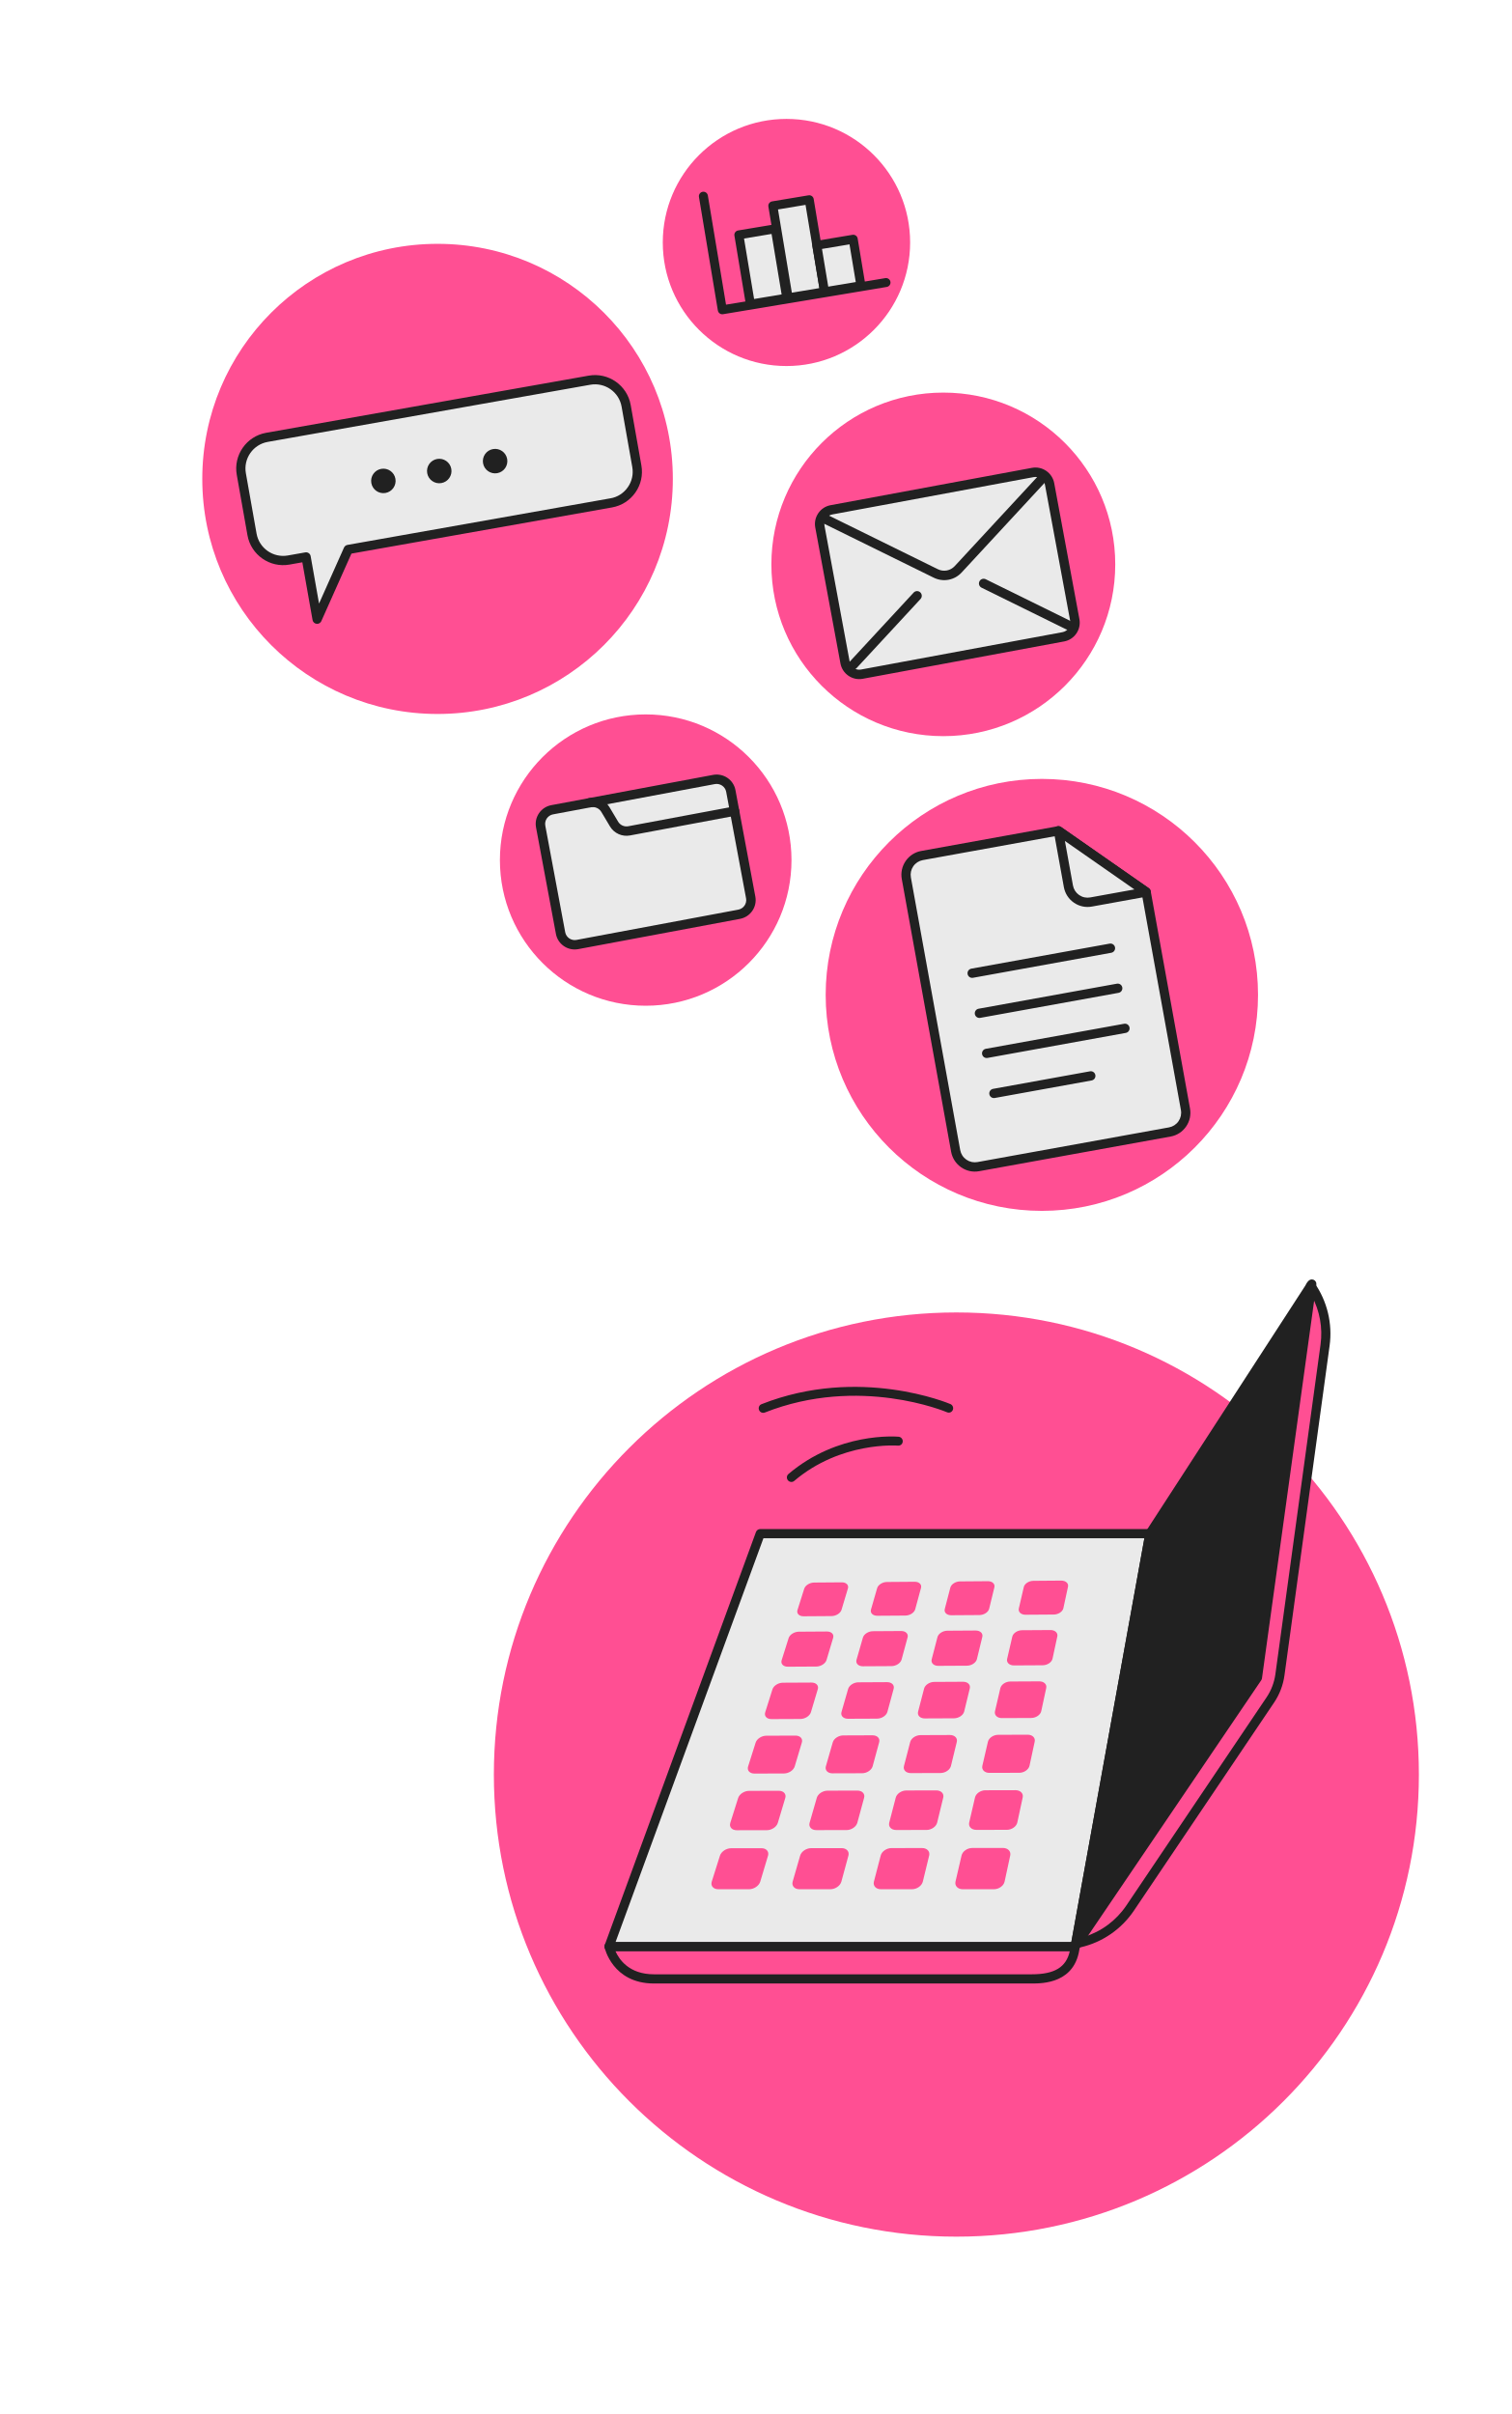
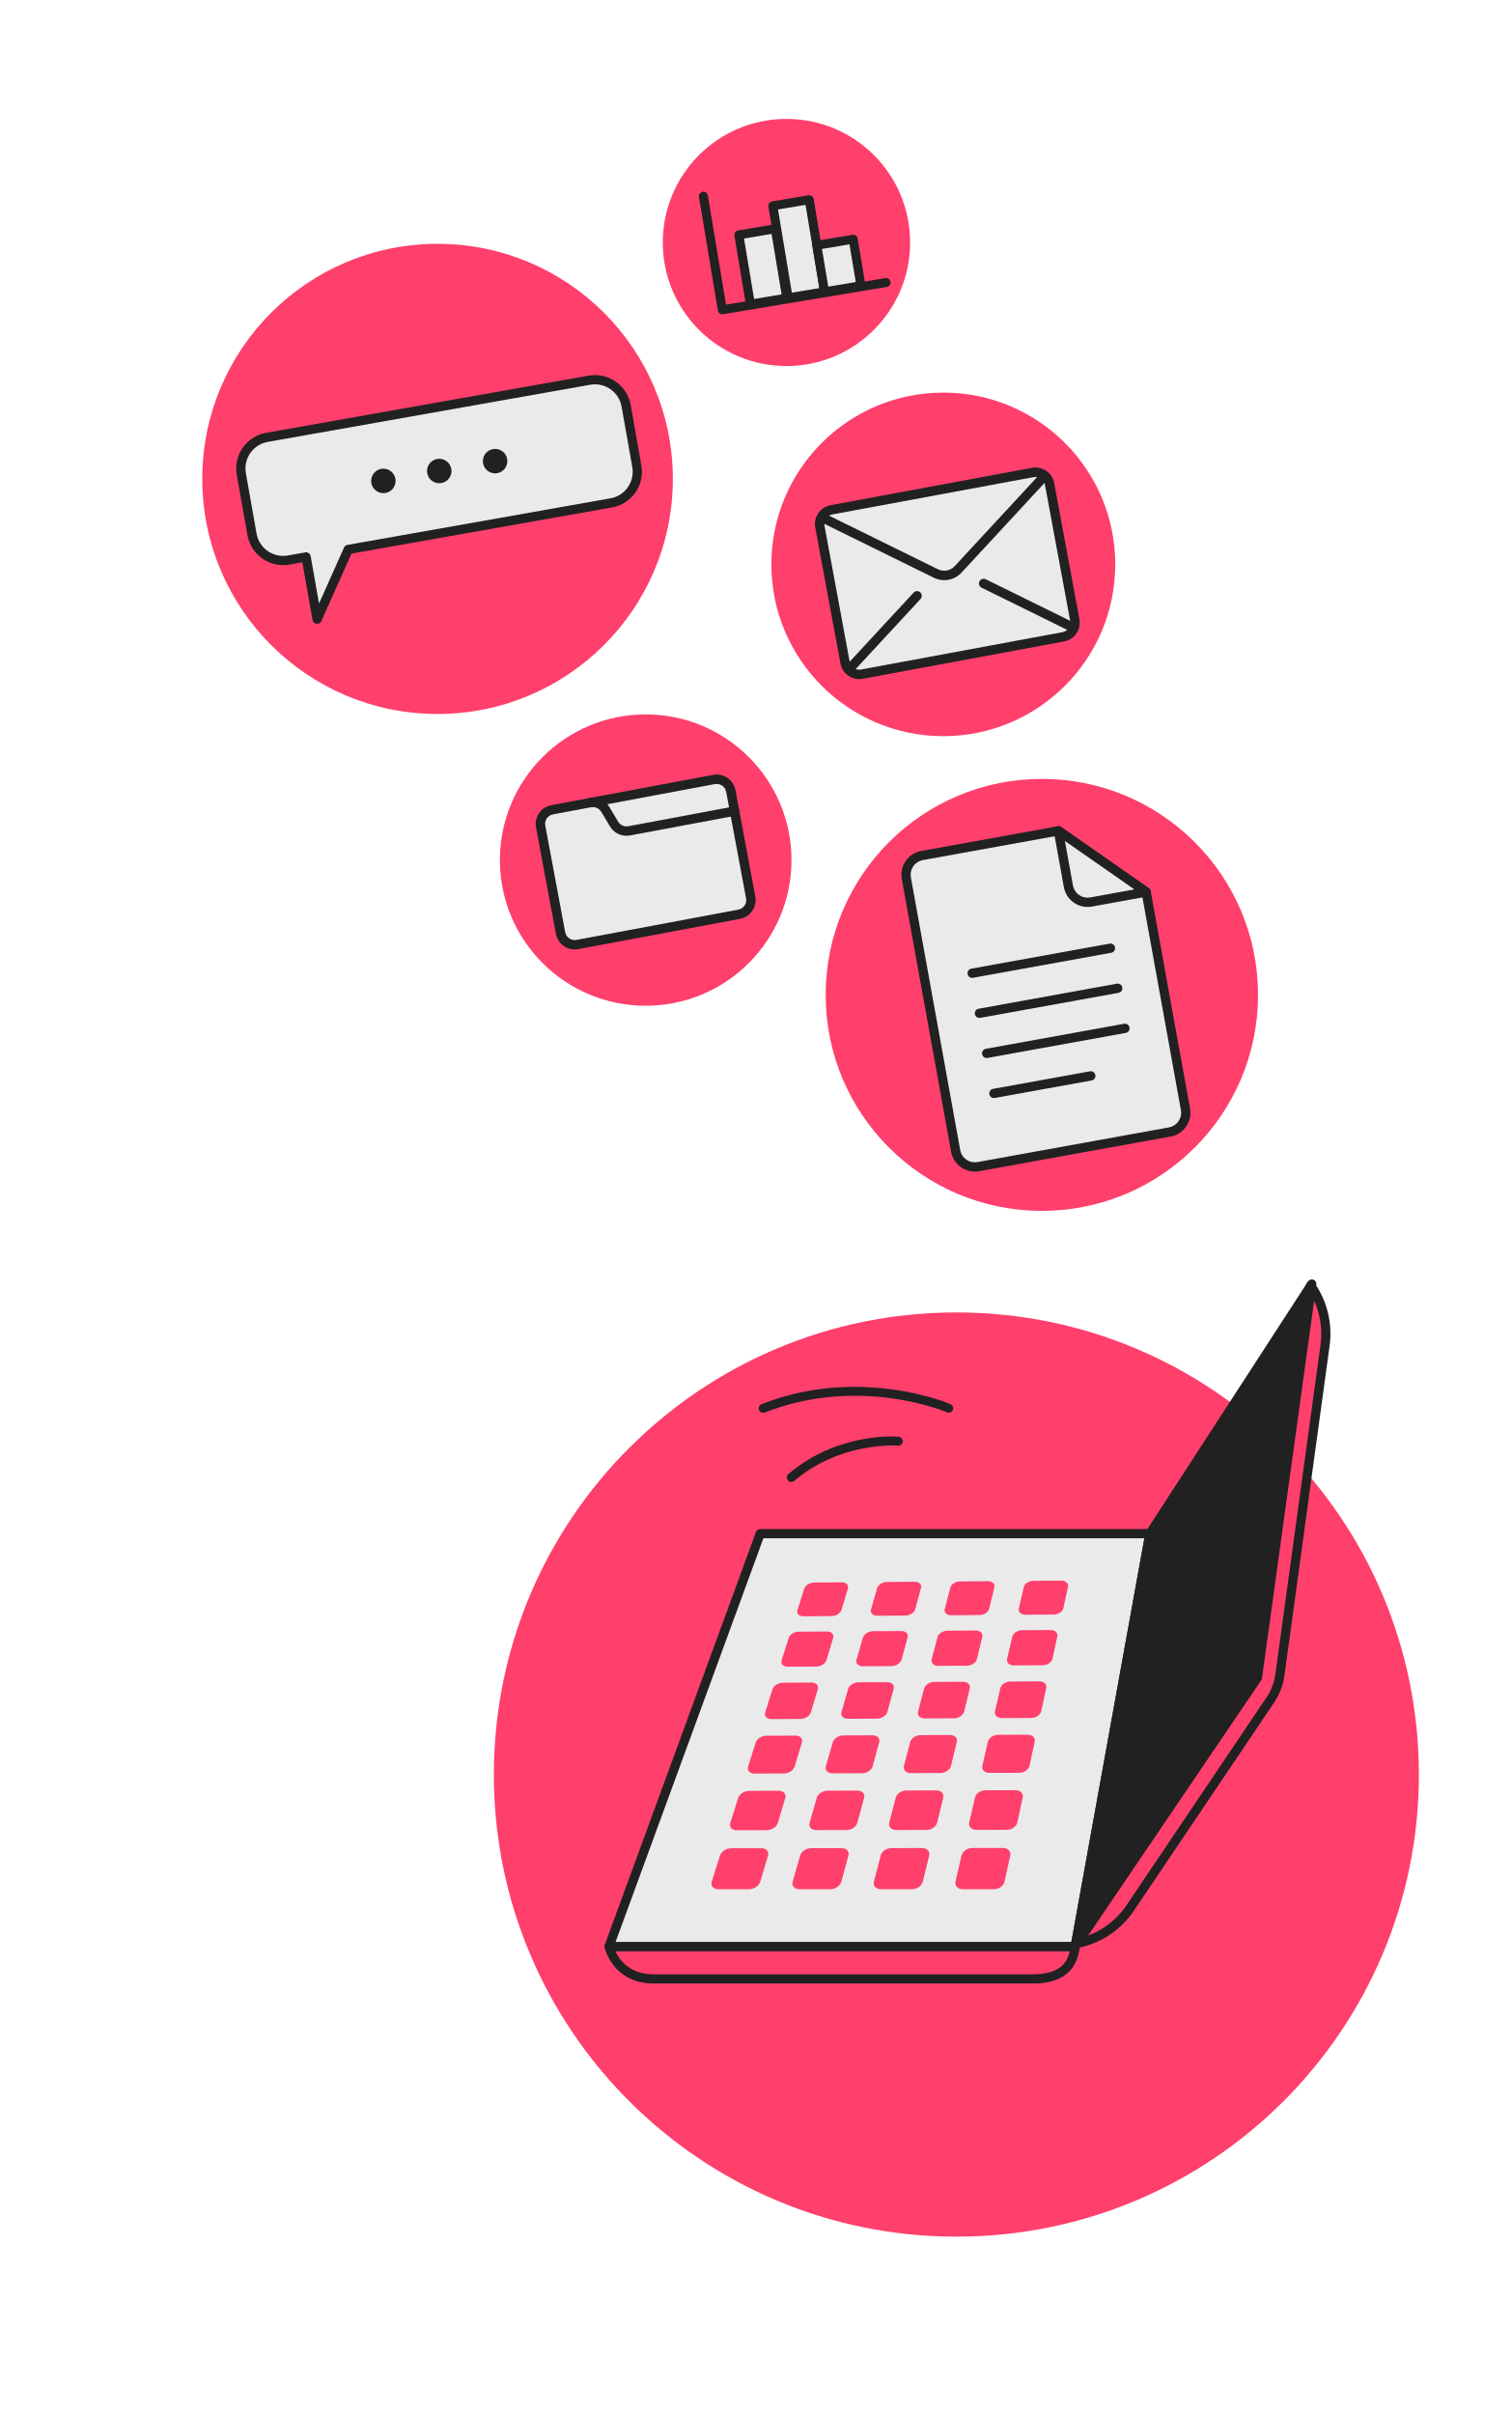
<svg xmlns="http://www.w3.org/2000/svg" width="340" height="543" viewBox="0 0 340 543" fill="none">
-   <path d="M215.143 503.109C272.606 503.109 319.189 456.571 319.189 399.164C319.189 341.757 272.606 295.219 215.143 295.219C157.681 295.219 111.098 341.757 111.098 399.164C111.098 456.571 157.681 503.109 215.143 503.109Z" fill="#FF4F93" />
-   <path d="M285.78 382.363L254.239 429.186C251.573 433.144 247.513 435.941 242.876 437.016L242.227 437.167L294.855 289.16C297.577 293.065 298.731 297.858 298.084 302.579L287.926 376.734C287.651 378.752 286.916 380.677 285.78 382.363Z" fill="#FF4F93" />
+   <path d="M215.143 503.109C272.606 503.109 319.189 456.571 319.189 399.164C319.189 341.757 272.606 295.219 215.143 295.219C157.681 295.219 111.098 341.757 111.098 399.164C111.098 456.571 157.681 503.109 215.143 503.109Z" fill="#ff3f6c" />
+   <path d="M285.78 382.363L254.239 429.186C251.573 433.144 247.513 435.941 242.876 437.016L242.227 437.167L294.855 289.16C297.577 293.065 298.731 297.858 298.084 302.579L287.926 376.734C287.651 378.752 286.916 380.677 285.78 382.363Z" fill="#ff3f6c" />
  <path d="M242.224 438.201C241.934 438.201 241.653 438.078 241.455 437.855C241.205 437.572 241.129 437.176 241.256 436.82L293.885 288.813C294.014 288.449 294.336 288.189 294.717 288.136C295.106 288.085 295.478 288.252 295.698 288.568C298.578 292.699 299.788 297.726 299.102 302.721L288.946 376.876C288.65 379.038 287.85 381.136 286.633 382.942L255.09 429.765C252.27 433.954 248.013 436.887 243.105 438.024L242.456 438.175C242.38 438.193 242.302 438.201 242.224 438.201ZM295.104 291.532L243.844 435.687C247.733 434.496 251.089 432.016 253.386 428.607L284.928 381.784C285.969 380.239 286.653 378.444 286.907 376.595L297.064 302.44C297.581 298.657 296.888 294.854 295.104 291.532Z" fill="#212121" />
-   <path d="M147.116 445.131H232.076C236.915 445.131 241.217 443.781 241.867 437.842C236.109 437.842 137.012 437.842 137.012 437.842C137.012 437.842 138.513 445.131 147.116 445.131Z" fill="#FF4F93" />
+   <path d="M147.116 445.131H232.076C236.915 445.131 241.217 443.781 241.867 437.842C236.109 437.842 137.012 437.842 137.012 437.842C137.012 437.842 138.513 445.131 147.116 445.131Z" fill="#ff3f6c" />
  <path d="M232.076 446.164H147.115C137.783 446.164 136.019 438.132 136.002 438.05C135.939 437.746 136.016 437.429 136.212 437.188C136.406 436.947 136.701 436.807 137.01 436.807H241.866C242.158 436.807 242.437 436.932 242.633 437.151C242.828 437.37 242.921 437.661 242.889 437.954C241.992 446.164 234.529 446.164 232.076 446.164ZM138.444 438.875C139.269 440.756 141.52 444.097 147.115 444.097H232.076C237.222 444.097 239.857 442.52 240.659 438.875H138.444Z" fill="#212121" />
  <path d="M137.008 437.842H241.863L258.668 344.975H171.018L137.008 437.842Z" fill="#EAEAEA" />
  <path d="M241.866 438.876H137.01C136.673 438.876 136.358 438.71 136.165 438.433C135.973 438.156 135.928 437.802 136.044 437.485L170.056 344.618C170.205 344.211 170.591 343.941 171.021 343.941H258.669C258.975 343.941 259.264 344.077 259.46 344.312C259.656 344.548 259.738 344.858 259.682 345.159L242.88 438.026C242.789 438.518 242.363 438.876 241.866 438.876ZM138.485 436.808H241.006L257.436 346.009H171.739L138.485 436.808Z" fill="#212121" />
  <path d="M282.869 377.37L241.867 437.841L258.672 344.974L295.103 288.822L282.869 377.37Z" fill="#212121" />
  <path d="M241.869 438.875C241.739 438.875 241.606 438.85 241.479 438.798C241.028 438.613 240.77 438.137 240.856 437.657L257.66 344.79C257.685 344.654 257.736 344.525 257.81 344.41L294.241 288.258C294.503 287.852 295.015 287.686 295.464 287.854C295.916 288.024 296.19 288.485 296.124 288.964L283.891 377.511C283.869 377.669 283.811 377.819 283.722 377.951L242.721 438.422C242.524 438.713 242.202 438.875 241.869 438.875ZM259.649 345.364L243.75 433.232L281.884 376.988L293.45 293.264L259.649 345.364ZM282.87 377.37H282.881H282.87Z" fill="#212121" />
-   <path d="M218.705 415.683L225.61 415.675C226.721 415.674 227.459 416.428 227.258 417.362L225.995 423.234C225.79 424.187 224.71 424.962 223.584 424.962H216.583C215.458 424.962 214.727 424.188 214.948 423.236L216.308 417.372C216.524 416.438 217.596 415.684 218.705 415.683ZM198.117 417.387L196.595 423.24C196.348 424.19 197.054 424.963 198.174 424.963H205.148C206.269 424.963 207.366 424.19 207.598 423.238L209.023 417.378C209.249 416.446 208.536 415.694 207.43 415.695L200.553 415.702C199.449 415.702 198.358 416.456 198.117 417.387ZM179.998 417.403L178.316 423.243C178.044 424.191 178.725 424.962 179.84 424.962H186.785C187.902 424.962 189.017 424.19 189.274 423.241L190.859 417.393C191.112 416.463 190.422 415.713 189.32 415.714L182.471 415.721C181.374 415.722 180.266 416.473 179.998 417.403ZM161.956 417.417L160.115 423.246C159.816 424.193 160.473 424.962 161.583 424.962H168.499C169.611 424.962 170.743 424.192 171.027 423.244L172.772 417.408C173.05 416.48 172.385 415.73 171.288 415.731L164.467 415.738C163.372 415.741 162.248 416.491 161.956 417.417ZM219.333 404.324L218.028 409.953C217.816 410.867 218.536 411.609 219.638 411.607L226.5 411.597C227.603 411.595 228.658 410.851 228.855 409.935L230.066 404.298C230.259 403.402 229.532 402.679 228.444 402.681L221.675 402.698C220.59 402.702 219.541 403.427 219.333 404.324ZM201.501 404.365L200.04 409.984C199.804 410.896 200.5 411.636 201.597 411.635L208.431 411.625C209.53 411.623 210.602 410.88 210.823 409.967L212.191 404.341C212.408 403.446 211.705 402.726 210.621 402.728L203.88 402.744C202.798 402.746 201.734 403.471 201.501 404.365ZM183.74 404.406L182.126 410.014C181.864 410.925 182.537 411.663 183.629 411.662L190.436 411.652C191.531 411.65 192.62 410.907 192.867 409.997L194.389 404.382C194.631 403.489 193.952 402.77 192.872 402.772L186.157 402.789C185.078 402.791 183.997 403.514 183.74 404.406ZM166.05 404.447L164.283 410.044C163.996 410.953 164.645 411.69 165.733 411.689L172.513 411.679C173.603 411.676 174.708 410.936 174.98 410.027L176.656 404.423C176.923 403.532 176.266 402.813 175.19 402.816L168.502 402.832C167.429 402.835 166.331 403.557 166.05 404.447ZM222.24 391.79L220.985 397.2C220.781 398.078 221.492 398.789 222.571 398.786L229.299 398.766C230.381 398.763 231.412 398.045 231.601 397.167L232.765 391.751C232.951 390.89 232.235 390.196 231.168 390.201L224.53 390.226C223.464 390.231 222.44 390.929 222.24 391.79ZM204.753 391.855L203.35 397.255C203.122 398.131 203.809 398.84 204.885 398.837L211.586 398.818C212.664 398.814 213.711 398.099 213.924 397.222L215.238 391.816C215.447 390.956 214.754 390.265 213.691 390.269L207.079 390.295C206.017 390.299 204.976 390.996 204.753 391.855ZM187.335 391.92L185.784 397.31C185.531 398.184 186.195 398.892 187.267 398.889L193.941 398.869C195.015 398.866 196.077 398.152 196.315 397.276L197.778 391.881C198.01 391.023 197.34 390.333 196.281 390.337L189.695 390.363C188.638 390.367 187.581 391.063 187.335 391.92ZM169.985 391.985L168.286 397.363C168.01 398.237 168.652 398.943 169.719 398.94L176.367 398.92C177.435 398.917 178.515 398.204 178.777 397.33L180.387 391.945C180.643 391.088 179.994 390.399 178.939 390.403L172.379 390.429C171.327 390.434 170.254 391.13 169.985 391.985ZM225.034 379.742L223.827 384.943C223.632 385.787 224.331 386.468 225.39 386.464L231.988 386.435C233.049 386.431 234.057 385.741 234.238 384.895L235.358 379.688C235.536 378.86 234.831 378.194 233.784 378.2L227.274 378.234C226.228 378.241 225.225 378.915 225.034 379.742ZM207.879 379.83L206.53 385.021C206.31 385.864 206.988 386.545 208.043 386.54L214.615 386.511C215.673 386.506 216.696 385.817 216.901 384.974L218.165 379.776C218.365 378.949 217.683 378.284 216.639 378.29L210.153 378.325C209.111 378.331 208.093 379.003 207.879 379.83ZM190.79 379.916L189.299 385.099C189.057 385.94 189.712 386.619 190.763 386.615L197.309 386.587C198.363 386.583 199.401 385.895 199.63 385.053L201.037 379.865C201.26 379.039 200.599 378.376 199.56 378.381L193.098 378.416C192.061 378.42 191.028 379.092 190.79 379.916ZM173.768 380.002L172.134 385.175C171.869 386.015 172.503 386.693 173.549 386.688L180.07 386.66C181.119 386.656 182.174 385.969 182.425 385.129L183.973 379.949C184.219 379.126 183.58 378.463 182.544 378.469L176.107 378.503C175.075 378.51 174.027 379.179 173.768 380.002ZM227.721 368.151L226.56 373.156C226.372 373.968 227.062 374.622 228.1 374.617L234.573 374.581C235.614 374.575 236.6 373.91 236.775 373.097L237.853 368.087C238.024 367.29 237.33 366.65 236.302 366.657L229.913 366.699C228.887 366.705 227.907 367.354 227.721 368.151ZM210.887 368.258L209.588 373.255C209.377 374.065 210.045 374.719 211.08 374.713L217.529 374.677C218.565 374.671 219.567 374.007 219.763 373.196L220.979 368.194C221.173 367.399 220.499 366.761 219.475 366.767L213.109 366.808C212.089 366.815 211.094 367.464 210.887 368.258ZM194.115 368.365L192.679 373.353C192.447 374.162 193.093 374.815 194.125 374.809L200.549 374.773C201.581 374.767 202.597 374.104 202.818 373.294L204.171 368.301C204.386 367.506 203.734 366.869 202.715 366.876L196.373 366.917C195.354 366.924 194.344 367.572 194.115 368.365ZM177.407 368.472L175.836 373.451C175.58 374.258 176.206 374.911 177.234 374.904L183.633 374.868C184.663 374.862 185.693 374.201 185.935 373.392L187.425 368.408C187.662 367.616 187.031 366.979 186.015 366.986L179.697 367.027C178.682 367.034 177.658 367.68 177.407 368.472ZM230.309 356.991L229.191 361.811C229.01 362.592 229.69 363.222 230.71 363.215L237.063 363.17C238.084 363.163 239.05 362.521 239.217 361.739L240.255 356.914C240.42 356.146 239.736 355.532 238.728 355.539L232.454 355.588C231.447 355.598 230.487 356.224 230.309 356.991ZM213.783 357.117L212.532 361.929C212.329 362.709 212.988 363.338 214.004 363.33L220.334 363.287C221.352 363.28 222.331 362.639 222.521 361.858L223.692 357.042C223.879 356.275 223.215 355.662 222.21 355.669L215.961 355.718C214.956 355.726 213.981 356.353 213.783 357.117ZM197.318 357.244L195.935 362.047C195.711 362.826 196.349 363.453 197.361 363.446L203.667 363.403C204.681 363.395 205.675 362.757 205.886 361.976L207.19 357.168C207.398 356.403 206.754 355.79 205.752 355.798L199.526 355.846C198.525 355.854 197.537 356.479 197.318 357.244ZM180.913 357.369L179.398 362.164C179.152 362.943 179.771 363.569 180.779 363.562L187.061 363.518C188.071 363.511 189.08 362.873 189.312 362.094L190.747 357.294C190.976 356.53 190.352 355.918 189.354 355.927L183.151 355.975C182.156 355.982 181.153 356.606 180.913 357.369Z" fill="#FF4F93" />
-   <path d="M98.431 160.6C127.663 160.6 151.359 136.927 151.359 107.724C151.359 78.521 127.663 54.848 98.431 54.848C69.2 54.848 45.504 78.521 45.504 107.724C45.504 136.927 69.2 160.6 98.431 160.6Z" fill="#FF4F93" />
+   <path d="M218.705 415.683L225.61 415.675C226.721 415.674 227.459 416.428 227.258 417.362L225.995 423.234C225.79 424.187 224.71 424.962 223.584 424.962H216.583C215.458 424.962 214.727 424.188 214.948 423.236L216.308 417.372C216.524 416.438 217.596 415.684 218.705 415.683ZM198.117 417.387L196.595 423.24C196.348 424.19 197.054 424.963 198.174 424.963H205.148C206.269 424.963 207.366 424.19 207.598 423.238L209.023 417.378C209.249 416.446 208.536 415.694 207.43 415.695L200.553 415.702C199.449 415.702 198.358 416.456 198.117 417.387ZM179.998 417.403L178.316 423.243C178.044 424.191 178.725 424.962 179.84 424.962H186.785C187.902 424.962 189.017 424.19 189.274 423.241L190.859 417.393C191.112 416.463 190.422 415.713 189.32 415.714L182.471 415.721C181.374 415.722 180.266 416.473 179.998 417.403ZM161.956 417.417L160.115 423.246C159.816 424.193 160.473 424.962 161.583 424.962H168.499C169.611 424.962 170.743 424.192 171.027 423.244L172.772 417.408C173.05 416.48 172.385 415.73 171.288 415.731L164.467 415.738C163.372 415.741 162.248 416.491 161.956 417.417ZM219.333 404.324L218.028 409.953C217.816 410.867 218.536 411.609 219.638 411.607L226.5 411.597C227.603 411.595 228.658 410.851 228.855 409.935L230.066 404.298C230.259 403.402 229.532 402.679 228.444 402.681L221.675 402.698C220.59 402.702 219.541 403.427 219.333 404.324ZM201.501 404.365L200.04 409.984C199.804 410.896 200.5 411.636 201.597 411.635L208.431 411.625C209.53 411.623 210.602 410.88 210.823 409.967L212.191 404.341C212.408 403.446 211.705 402.726 210.621 402.728L203.88 402.744C202.798 402.746 201.734 403.471 201.501 404.365ZM183.74 404.406L182.126 410.014C181.864 410.925 182.537 411.663 183.629 411.662L190.436 411.652C191.531 411.65 192.62 410.907 192.867 409.997L194.389 404.382C194.631 403.489 193.952 402.77 192.872 402.772L186.157 402.789C185.078 402.791 183.997 403.514 183.74 404.406ZM166.05 404.447L164.283 410.044C163.996 410.953 164.645 411.69 165.733 411.689L172.513 411.679C173.603 411.676 174.708 410.936 174.98 410.027L176.656 404.423C176.923 403.532 176.266 402.813 175.19 402.816L168.502 402.832C167.429 402.835 166.331 403.557 166.05 404.447ZM222.24 391.79L220.985 397.2C220.781 398.078 221.492 398.789 222.571 398.786L229.299 398.766C230.381 398.763 231.412 398.045 231.601 397.167L232.765 391.751C232.951 390.89 232.235 390.196 231.168 390.201L224.53 390.226C223.464 390.231 222.44 390.929 222.24 391.79ZM204.753 391.855L203.35 397.255C203.122 398.131 203.809 398.84 204.885 398.837L211.586 398.818C212.664 398.814 213.711 398.099 213.924 397.222L215.238 391.816C215.447 390.956 214.754 390.265 213.691 390.269L207.079 390.295C206.017 390.299 204.976 390.996 204.753 391.855ZM187.335 391.92L185.784 397.31C185.531 398.184 186.195 398.892 187.267 398.889L193.941 398.869C195.015 398.866 196.077 398.152 196.315 397.276L197.778 391.881C198.01 391.023 197.34 390.333 196.281 390.337L189.695 390.363C188.638 390.367 187.581 391.063 187.335 391.92ZM169.985 391.985L168.286 397.363C168.01 398.237 168.652 398.943 169.719 398.94L176.367 398.92C177.435 398.917 178.515 398.204 178.777 397.33L180.387 391.945C180.643 391.088 179.994 390.399 178.939 390.403L172.379 390.429C171.327 390.434 170.254 391.13 169.985 391.985ZM225.034 379.742L223.827 384.943C223.632 385.787 224.331 386.468 225.39 386.464L231.988 386.435C233.049 386.431 234.057 385.741 234.238 384.895L235.358 379.688C235.536 378.86 234.831 378.194 233.784 378.2L227.274 378.234C226.228 378.241 225.225 378.915 225.034 379.742ZM207.879 379.83L206.53 385.021C206.31 385.864 206.988 386.545 208.043 386.54L214.615 386.511C215.673 386.506 216.696 385.817 216.901 384.974L218.165 379.776C218.365 378.949 217.683 378.284 216.639 378.29L210.153 378.325C209.111 378.331 208.093 379.003 207.879 379.83ZM190.79 379.916L189.299 385.099C189.057 385.94 189.712 386.619 190.763 386.615L197.309 386.587C198.363 386.583 199.401 385.895 199.63 385.053L201.037 379.865C201.26 379.039 200.599 378.376 199.56 378.381L193.098 378.416C192.061 378.42 191.028 379.092 190.79 379.916ZM173.768 380.002L172.134 385.175C171.869 386.015 172.503 386.693 173.549 386.688L180.07 386.66C181.119 386.656 182.174 385.969 182.425 385.129L183.973 379.949C184.219 379.126 183.58 378.463 182.544 378.469L176.107 378.503C175.075 378.51 174.027 379.179 173.768 380.002ZM227.721 368.151L226.56 373.156C226.372 373.968 227.062 374.622 228.1 374.617L234.573 374.581C235.614 374.575 236.6 373.91 236.775 373.097L237.853 368.087C238.024 367.29 237.33 366.65 236.302 366.657L229.913 366.699C228.887 366.705 227.907 367.354 227.721 368.151ZM210.887 368.258L209.588 373.255C209.377 374.065 210.045 374.719 211.08 374.713L217.529 374.677C218.565 374.671 219.567 374.007 219.763 373.196L220.979 368.194C221.173 367.399 220.499 366.761 219.475 366.767L213.109 366.808C212.089 366.815 211.094 367.464 210.887 368.258ZM194.115 368.365L192.679 373.353C192.447 374.162 193.093 374.815 194.125 374.809L200.549 374.773C201.581 374.767 202.597 374.104 202.818 373.294L204.171 368.301C204.386 367.506 203.734 366.869 202.715 366.876L196.373 366.917C195.354 366.924 194.344 367.572 194.115 368.365ZM177.407 368.472L175.836 373.451C175.58 374.258 176.206 374.911 177.234 374.904L183.633 374.868C184.663 374.862 185.693 374.201 185.935 373.392L187.425 368.408C187.662 367.616 187.031 366.979 186.015 366.986L179.697 367.027C178.682 367.034 177.658 367.68 177.407 368.472ZM230.309 356.991L229.191 361.811C229.01 362.592 229.69 363.222 230.71 363.215L237.063 363.17C238.084 363.163 239.05 362.521 239.217 361.739L240.255 356.914C240.42 356.146 239.736 355.532 238.728 355.539L232.454 355.588C231.447 355.598 230.487 356.224 230.309 356.991ZM213.783 357.117L212.532 361.929C212.329 362.709 212.988 363.338 214.004 363.33L220.334 363.287C221.352 363.28 222.331 362.639 222.521 361.858L223.692 357.042C223.879 356.275 223.215 355.662 222.21 355.669L215.961 355.718C214.956 355.726 213.981 356.353 213.783 357.117ZM197.318 357.244L195.935 362.047C195.711 362.826 196.349 363.453 197.361 363.446L203.667 363.403C204.681 363.395 205.675 362.757 205.886 361.976L207.19 357.168C207.398 356.403 206.754 355.79 205.752 355.798L199.526 355.846C198.525 355.854 197.537 356.479 197.318 357.244ZM180.913 357.369L179.398 362.164C179.152 362.943 179.771 363.569 180.779 363.562L187.061 363.518C188.071 363.511 189.08 362.873 189.312 362.094L190.747 357.294C190.976 356.53 190.352 355.918 189.354 355.927L183.151 355.975C182.156 355.982 181.153 356.606 180.913 357.369Z" fill="#ff3f6c" />
+   <path d="M98.431 160.6C127.663 160.6 151.359 136.927 151.359 107.724C151.359 78.521 127.663 54.848 98.431 54.848C69.2 54.848 45.504 78.521 45.504 107.724C45.504 136.927 69.2 160.6 98.431 160.6Z" fill="#ff3f6c" />
  <path d="M213.961 317.607C213.696 317.773 213.356 317.81 213.043 317.673C212.848 317.589 193.313 309.328 172.052 317.732C171.542 317.934 170.961 317.678 170.752 317.161C170.544 316.644 170.785 316.056 171.296 315.859C193.338 307.144 213.6 315.741 213.802 315.828C214.31 316.049 214.552 316.641 214.343 317.151C214.262 317.347 214.127 317.503 213.961 317.607Z" fill="#212121" />
  <path d="M202.621 325.034C202.447 325.143 202.237 325.198 202.016 325.178C201.888 325.168 189.185 324.176 178.661 333.117C178.248 333.47 177.615 333.411 177.255 332.984C176.896 332.557 176.944 331.923 177.362 331.568C188.526 322.081 201.604 323.126 202.155 323.175C202.703 323.224 203.117 323.711 203.078 324.264C203.056 324.596 202.877 324.874 202.621 325.034Z" fill="#212121" />
  <path d="M132.615 85.521L60.054 98.376C56.187 99.062 53.606 102.753 54.291 106.621L56.695 120.209C57.38 124.077 61.071 126.657 64.938 125.972L68.861 125.278L71.341 139.286L78.338 123.599L137.5 113.118C141.368 112.432 143.949 108.742 143.265 104.873L140.86 91.285C140.174 87.416 136.483 84.835 132.615 85.521Z" fill="#EAEAEA" />
  <path d="M71.519 140.309C71.419 140.327 71.314 140.33 71.209 140.318C70.755 140.262 70.391 139.917 70.312 139.467L68.014 126.483L65.116 126.997C60.69 127.781 56.451 124.817 55.667 120.39L53.262 106.803C52.481 102.382 55.436 98.148 59.852 97.355C59.858 97.354 59.863 97.353 59.87 97.352L132.431 84.496C136.857 83.713 141.096 86.676 141.88 91.103L144.284 104.691C144.664 106.834 144.186 108.999 142.937 110.784C141.694 112.563 139.832 113.755 137.695 114.138C137.689 114.139 137.683 114.14 137.677 114.141L79.058 124.526L72.287 139.71C72.142 140.03 71.852 140.249 71.519 140.309ZM60.219 99.403C56.93 99.993 54.728 103.146 55.31 106.44L57.716 120.027C58.299 123.324 61.456 125.532 64.754 124.948L68.676 124.253C68.948 124.204 69.228 124.266 69.454 124.424C69.68 124.582 69.834 124.823 69.882 125.095L71.77 135.761L77.384 123.174C77.525 122.859 77.812 122.634 78.15 122.574C78.151 122.573 78.151 122.573 78.153 122.573L137.315 112.092C138.899 111.842 140.303 110.921 141.234 109.591C142.164 108.261 142.52 106.65 142.236 105.052L139.832 91.464C139.248 88.167 136.092 85.959 132.795 86.543L60.232 99.4C60.228 99.401 60.224 99.402 60.219 99.403Z" fill="#212121" />
  <path d="M86.729 110.885C88.225 110.617 89.221 109.186 88.953 107.689C88.684 106.192 87.254 105.196 85.757 105.465C84.26 105.733 83.264 107.165 83.533 108.661C83.801 110.158 85.232 111.154 86.729 110.885Z" fill="#212121" />
  <path d="M99.299 108.66C100.796 108.392 101.792 106.961 101.523 105.464C101.255 103.967 99.824 102.972 98.327 103.24C96.831 103.509 95.835 104.94 96.103 106.437C96.371 107.933 97.802 108.929 99.299 108.66Z" fill="#212121" />
  <path d="M111.865 106.434C113.362 106.165 114.358 104.734 114.09 103.237C113.821 101.741 112.39 100.745 110.894 101.014C109.397 101.282 108.401 102.713 108.669 104.21C108.938 105.707 110.369 106.702 111.865 106.434Z" fill="#212121" />
-   <path d="M212.205 165.589C233.566 165.589 250.883 148.29 250.883 126.949C250.883 105.609 233.566 88.309 212.205 88.309C190.844 88.309 173.527 105.609 173.527 126.949C173.527 148.29 190.844 165.589 212.205 165.589Z" fill="#FF4F93" />
+   <path d="M212.205 165.589C233.566 165.589 250.883 148.29 250.883 126.949C250.883 105.609 233.566 88.309 212.205 88.309C190.844 88.309 173.527 105.609 173.527 126.949C173.527 148.29 190.844 165.589 212.205 165.589Z" fill="#ff3f6c" />
  <path d="M239.19 143.244L193.879 151.647C192.121 151.973 190.431 150.808 190.104 149.046L184.438 118.463C184.112 116.701 185.272 115.007 187.03 114.682L232.342 106.278C234.099 105.952 235.79 107.117 236.116 108.879L241.782 139.462C242.109 141.224 240.948 142.918 239.19 143.244Z" fill="#EAEAEA" />
  <path d="M239.395 144.283C239.39 144.284 239.387 144.284 239.384 144.285L194.072 152.687C191.744 153.119 189.498 151.57 189.066 149.237L183.399 118.653C182.968 116.323 184.505 114.076 186.827 113.64C186.83 113.64 186.833 113.639 186.836 113.639L232.148 105.236C233.275 105.027 234.416 105.271 235.363 105.922C236.309 106.574 236.945 107.555 237.154 108.685L242.822 139.268C243.03 140.398 242.788 141.543 242.14 142.49C241.492 143.436 240.518 144.072 239.395 144.283ZM187.217 115.723C186.038 115.944 185.258 117.085 185.477 118.268L191.144 148.853C191.25 149.426 191.573 149.925 192.053 150.255C192.534 150.586 193.113 150.71 193.686 150.604L238.998 142.202C239 142.201 239.002 142.201 239.003 142.201C239.574 142.094 240.068 141.771 240.398 141.291C240.728 140.81 240.85 140.229 240.743 139.655L235.077 109.071C234.97 108.497 234.647 107.998 234.166 107.668C233.686 107.337 233.107 107.214 232.535 107.32L187.223 115.722C187.22 115.722 187.218 115.722 187.217 115.723Z" fill="#212121" />
  <path d="M213.391 130.406C212.287 130.613 211.116 130.468 210.043 129.939L185.378 117.799C184.854 117.54 184.637 116.905 184.895 116.381C185.152 115.856 185.783 115.64 186.308 115.897L210.973 128.037C212.27 128.675 213.796 128.391 214.777 127.332L233.453 107.156C233.849 106.728 234.518 106.703 234.946 107.1C235.374 107.498 235.399 108.168 235.002 108.597L216.327 128.774C215.521 129.646 214.488 130.2 213.391 130.406Z" fill="#212121" />
  <path d="M192.104 150.615C191.785 150.674 191.445 150.587 191.189 150.35C190.76 149.952 190.736 149.282 191.132 148.853L205.529 133.298C205.925 132.869 206.593 132.846 207.021 133.242C207.45 133.64 207.474 134.31 207.078 134.739L192.682 150.295C192.522 150.467 192.319 150.574 192.104 150.615Z" fill="#212121" />
  <path d="M240.485 141.644C240.269 141.685 240.039 141.658 239.826 141.554L220.811 132.193C220.288 131.935 220.071 131.3 220.328 130.775C220.586 130.25 221.217 130.035 221.741 130.291L240.757 139.651C241.28 139.91 241.497 140.545 241.24 141.069C241.088 141.381 240.802 141.585 240.485 141.644Z" fill="#212121" />
-   <path d="M234.372 272.371C261.23 272.371 283.002 250.62 283.002 223.788C283.002 196.956 261.23 175.205 234.372 175.205C207.515 175.205 185.742 196.956 185.742 223.788C185.742 250.62 207.515 272.371 234.372 272.371Z" fill="#FF4F93" />
-   <path d="M145.254 226.228C163.367 226.228 178.051 211.558 178.051 193.463C178.051 175.367 163.367 160.697 145.254 160.697C127.141 160.697 112.457 175.367 112.457 193.463C112.457 211.558 127.141 226.228 145.254 226.228Z" fill="#FF4F93" />
-   <path d="M176.919 82.336C192.284 82.336 204.74 69.892 204.74 54.542C204.74 39.192 192.284 26.748 176.919 26.748C161.554 26.748 149.098 39.192 149.098 54.542C149.098 69.892 161.554 82.336 176.919 82.336Z" fill="#FF4F93" />
+   <path d="M234.372 272.371C261.23 272.371 283.002 250.62 283.002 223.788C283.002 196.956 261.23 175.205 234.372 175.205C207.515 175.205 185.742 196.956 185.742 223.788C185.742 250.62 207.515 272.371 234.372 272.371Z" fill="#ff3f6c" />
+   <path d="M145.254 226.228C163.367 226.228 178.051 211.558 178.051 193.463C178.051 175.367 163.367 160.697 145.254 160.697C127.141 160.697 112.457 175.367 112.457 193.463C112.457 211.558 127.141 226.228 145.254 226.228Z" fill="#ff3f6c" />
+   <path d="M176.919 82.336C192.284 82.336 204.74 69.892 204.74 54.542C204.74 39.192 192.284 26.748 176.919 26.748C161.554 26.748 149.098 39.192 149.098 54.542C149.098 69.892 161.554 82.336 176.919 82.336Z" fill="#ff3f6c" />
  <path d="M166.275 205.649L129.892 212.456C128.128 212.787 126.431 211.633 126.104 209.88L121.626 185.913C121.297 184.161 122.463 182.471 124.228 182.141L160.61 175.334C162.375 175.005 164.072 176.158 164.399 177.911L168.877 201.878C169.205 203.63 168.04 205.319 166.275 205.649Z" fill="#EAEAEA" />
  <path d="M166.477 206.685C166.474 206.686 166.471 206.686 166.468 206.687L130.086 213.494C128.954 213.706 127.809 213.467 126.858 212.822C125.909 212.176 125.27 211.202 125.06 210.077L120.583 186.111C120.373 184.986 120.617 183.847 121.267 182.902C121.917 181.959 122.895 181.323 124.023 181.109C124.028 181.109 124.031 181.108 124.034 181.108L160.417 174.3C162.753 173.863 165.008 175.396 165.443 177.717L169.921 201.684C170.354 204.002 168.81 206.243 166.477 206.685ZM124.416 183.18C123.233 183.405 122.449 184.543 122.669 185.72L127.146 209.687C127.253 210.258 127.577 210.753 128.06 211.08C128.542 211.408 129.123 211.529 129.698 211.421L166.081 204.614C166.083 204.613 166.085 204.613 166.086 204.613C167.271 204.388 168.055 203.249 167.834 202.073L163.357 178.106C163.136 176.927 161.991 176.148 160.804 176.371L124.422 183.18C124.419 183.18 124.417 183.18 124.416 183.18Z" fill="#212121" />
  <path d="M165.445 183.488C165.444 183.489 165.444 183.489 165.443 183.489L141.724 187.926C139.953 188.257 138.146 187.446 137.228 185.908L135.271 182.625C134.795 181.829 133.861 181.41 132.944 181.581C132.367 181.689 131.814 181.312 131.707 180.74C131.6 180.17 131.98 179.618 132.554 179.51C132.555 179.509 132.556 179.509 132.556 179.509C134.346 179.175 136.17 179.993 137.097 181.548L139.053 184.83C139.52 185.611 140.436 186.022 141.336 185.854L165.056 181.417C165.632 181.309 166.185 181.686 166.292 182.257C166.4 182.829 166.02 183.38 165.445 183.488Z" fill="#212121" />
  <path d="M238.115 186.886L207.412 192.445C205.033 192.876 203.455 195.164 203.888 197.555L214.98 258.874C215.413 261.265 217.692 262.854 220.071 262.423L263.15 254.623C265.529 254.192 267.107 251.904 266.674 249.513L257.832 200.633L238.115 186.886Z" fill="#EAEAEA" />
  <path d="M263.35 255.647C263.346 255.648 263.342 255.649 263.337 255.649L220.258 263.449C218.834 263.707 217.396 263.392 216.205 262.562C215.015 261.732 214.218 260.488 213.959 259.057L202.865 197.738C202.606 196.307 202.917 194.861 203.741 193.667C204.562 192.477 205.794 191.678 207.213 191.418C207.217 191.417 207.221 191.417 207.226 191.416L237.929 185.857C238.2 185.808 238.479 185.869 238.706 186.027L258.424 199.775C258.651 199.933 258.805 200.174 258.855 200.448L267.699 249.327C267.958 250.758 267.647 252.204 266.824 253.398C266.001 254.589 264.769 255.387 263.35 255.647ZM207.59 193.473C206.716 193.633 205.956 194.125 205.45 194.859C204.942 195.594 204.751 196.486 204.91 197.368L216.004 258.687C216.164 259.569 216.656 260.337 217.389 260.847C218.122 261.358 219.01 261.552 219.888 261.393L262.966 253.594C262.968 253.594 262.971 253.593 262.973 253.593C263.847 253.432 264.608 252.94 265.114 252.206C265.622 251.471 265.814 250.579 265.654 249.697L256.887 201.244L237.876 187.989L207.598 193.471C207.595 193.472 207.593 193.472 207.59 193.473Z" fill="#212121" />
  <path d="M250 214.31C250 214.31 249.998 214.31 249.997 214.311L218.877 219.943C218.313 220.046 217.771 219.668 217.668 219.101C217.566 218.535 217.939 217.992 218.503 217.889C218.503 217.889 218.504 217.889 218.505 217.888L249.625 212.256C250.189 212.153 250.731 212.531 250.834 213.098C250.936 213.664 250.564 214.207 250 214.31Z" fill="#212121" />
  <path d="M251.632 223.324C251.632 223.324 251.631 223.324 251.63 223.324L220.51 228.957C219.945 229.059 219.404 228.682 219.301 228.115C219.198 227.549 219.572 227.006 220.135 226.902C220.135 226.902 220.136 226.902 220.137 226.902L251.258 221.269C251.822 221.167 252.364 221.544 252.466 222.112C252.568 222.678 252.195 223.221 251.632 223.324Z" fill="#212121" />
  <path d="M253.261 232.338C253.261 232.338 253.26 232.338 253.259 232.338L222.139 237.971C221.574 238.073 221.033 237.696 220.93 237.128C220.827 236.562 221.201 236.019 221.764 235.916C221.764 235.916 221.765 235.916 221.766 235.916L252.887 230.283C253.451 230.181 253.992 230.558 254.095 231.125C254.198 231.691 253.825 232.234 253.261 232.338Z" fill="#212121" />
  <path d="M245.575 243.033C245.575 243.033 245.574 243.034 245.573 243.034L223.771 246.98C223.207 247.083 222.666 246.705 222.563 246.138C222.46 245.572 222.834 245.029 223.397 244.926C223.397 244.926 223.398 244.926 223.399 244.926L245.201 240.979C245.765 240.876 246.307 241.254 246.409 241.821C246.512 242.388 246.138 242.93 245.575 243.033Z" fill="#212121" />
  <path d="M238.086 186.868L240.343 199.345C240.776 201.737 243.055 203.325 245.435 202.894L257.85 200.646L238.086 186.868Z" fill="#EAEAEA" />
  <path d="M258.038 201.674C258.037 201.674 258.037 201.674 258.036 201.674L245.62 203.922C244.197 204.18 242.758 203.865 241.567 203.036C240.377 202.206 239.579 200.961 239.32 199.53L237.063 187.053C236.988 186.637 237.169 186.217 237.522 185.989C237.876 185.761 238.331 185.77 238.676 186.01L258.439 199.79C258.786 200.031 258.953 200.457 258.863 200.869C258.777 201.281 258.451 201.598 258.038 201.674ZM239.557 189.163L241.366 199.16C241.526 200.042 242.018 200.809 242.751 201.321C243.484 201.832 244.371 202.026 245.249 201.867L255.196 200.066L239.557 189.163Z" fill="#212121" />
  <path d="M199.48 64.545C199.479 64.545 199.477 64.545 199.476 64.545L162.654 70.677C162.389 70.721 162.116 70.659 161.899 70.505C161.681 70.35 161.534 70.116 161.49 69.852L157.235 44.298C157.144 43.753 157.515 43.235 158.066 43.141C158.067 43.141 158.069 43.141 158.07 43.141C158.621 43.049 159.143 43.418 159.234 43.965L163.324 68.529L199.146 62.563C199.698 62.471 200.22 62.841 200.311 63.388C200.403 63.934 200.031 64.451 199.48 64.545Z" fill="#212121" />
  <path d="M174.401 51.465L166.211 52.83L168.804 68.413L176.994 67.048L174.401 51.465Z" fill="#EAEAEA" />
  <path d="M177.164 68.038C177.163 68.038 177.161 68.038 177.16 68.038L168.97 69.403C168.418 69.496 167.896 69.126 167.805 68.579L165.212 52.996C165.121 52.45 165.493 51.933 166.043 51.839C166.044 51.839 166.046 51.838 166.047 51.838L174.237 50.473C174.502 50.429 174.774 50.491 174.993 50.645C175.211 50.8 175.358 51.034 175.402 51.297L177.995 66.881C178.038 67.144 177.975 67.413 177.818 67.631C177.663 67.847 177.427 67.993 177.164 68.038ZM169.64 67.255L175.83 66.223L173.567 52.621L167.376 53.653L169.64 67.255Z" fill="#212121" />
  <path d="M182.042 44.926L173.852 46.291L177.297 66.998L185.487 65.633L182.042 44.926Z" fill="#EAEAEA" />
  <path d="M185.657 66.622C185.656 66.622 185.654 66.622 185.653 66.623L177.463 67.987C177.198 68.032 176.925 67.97 176.708 67.816C176.489 67.661 176.342 67.427 176.299 67.164L172.853 46.457C172.762 45.911 173.134 45.394 173.685 45.3C173.686 45.3 173.687 45.3 173.689 45.3L181.879 43.935C182.144 43.891 182.415 43.952 182.634 44.107C182.852 44.261 182.999 44.496 183.043 44.758L186.488 65.466C186.58 66.011 186.208 66.528 185.657 66.622ZM178.133 65.839L184.324 64.807L181.209 46.082L175.019 47.114L178.133 65.839Z" fill="#212121" />
  <path d="M191.936 53.809L183.746 55.174L185.486 65.633L193.676 64.269L191.936 53.809Z" fill="#EAEAEA" />
  <path d="M193.846 65.259C193.845 65.26 193.843 65.26 193.842 65.26L185.652 66.625C185.1 66.717 184.579 66.347 184.488 65.8L182.747 55.341C182.656 54.795 183.028 54.278 183.578 54.184C183.579 54.184 183.581 54.184 183.582 54.184L191.772 52.819C192.037 52.774 192.308 52.836 192.527 52.99C192.745 53.145 192.892 53.38 192.936 53.642L194.677 64.103C194.721 64.365 194.658 64.635 194.5 64.852C194.344 65.067 194.11 65.214 193.846 65.259ZM186.321 64.476L192.512 63.444L191.1 54.965L184.91 55.997L186.321 64.476Z" fill="#212121" />
</svg>
